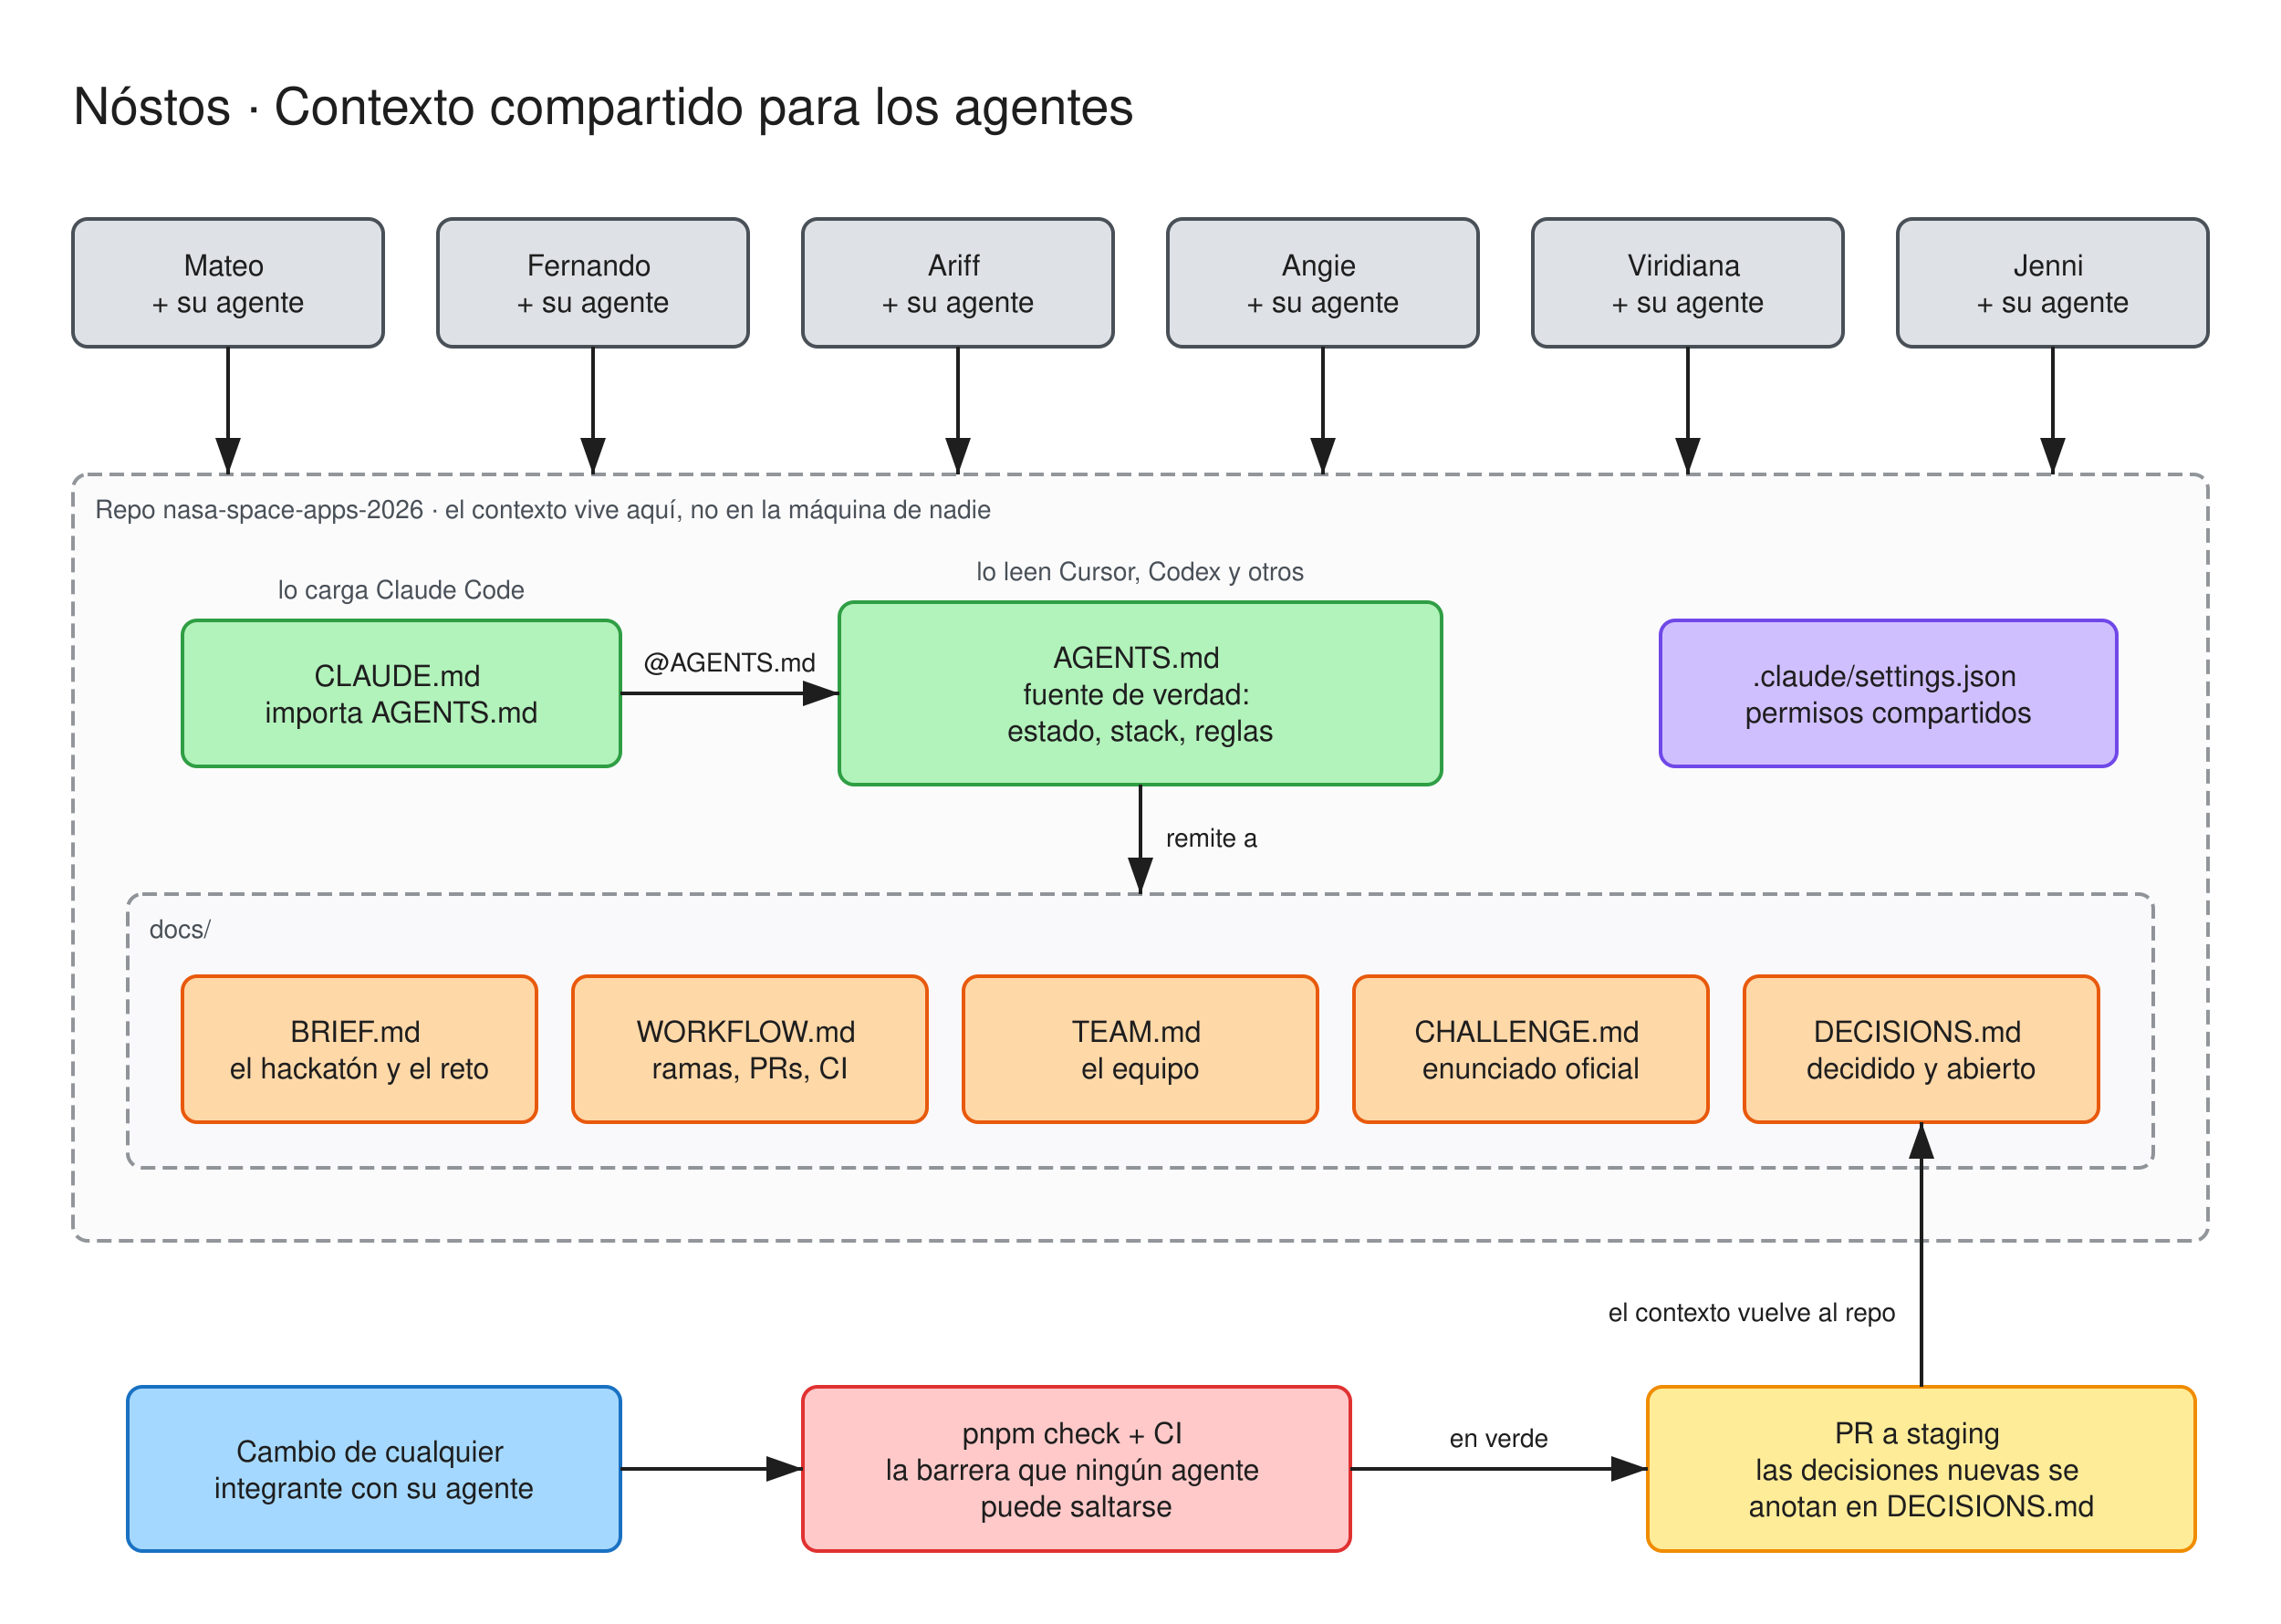
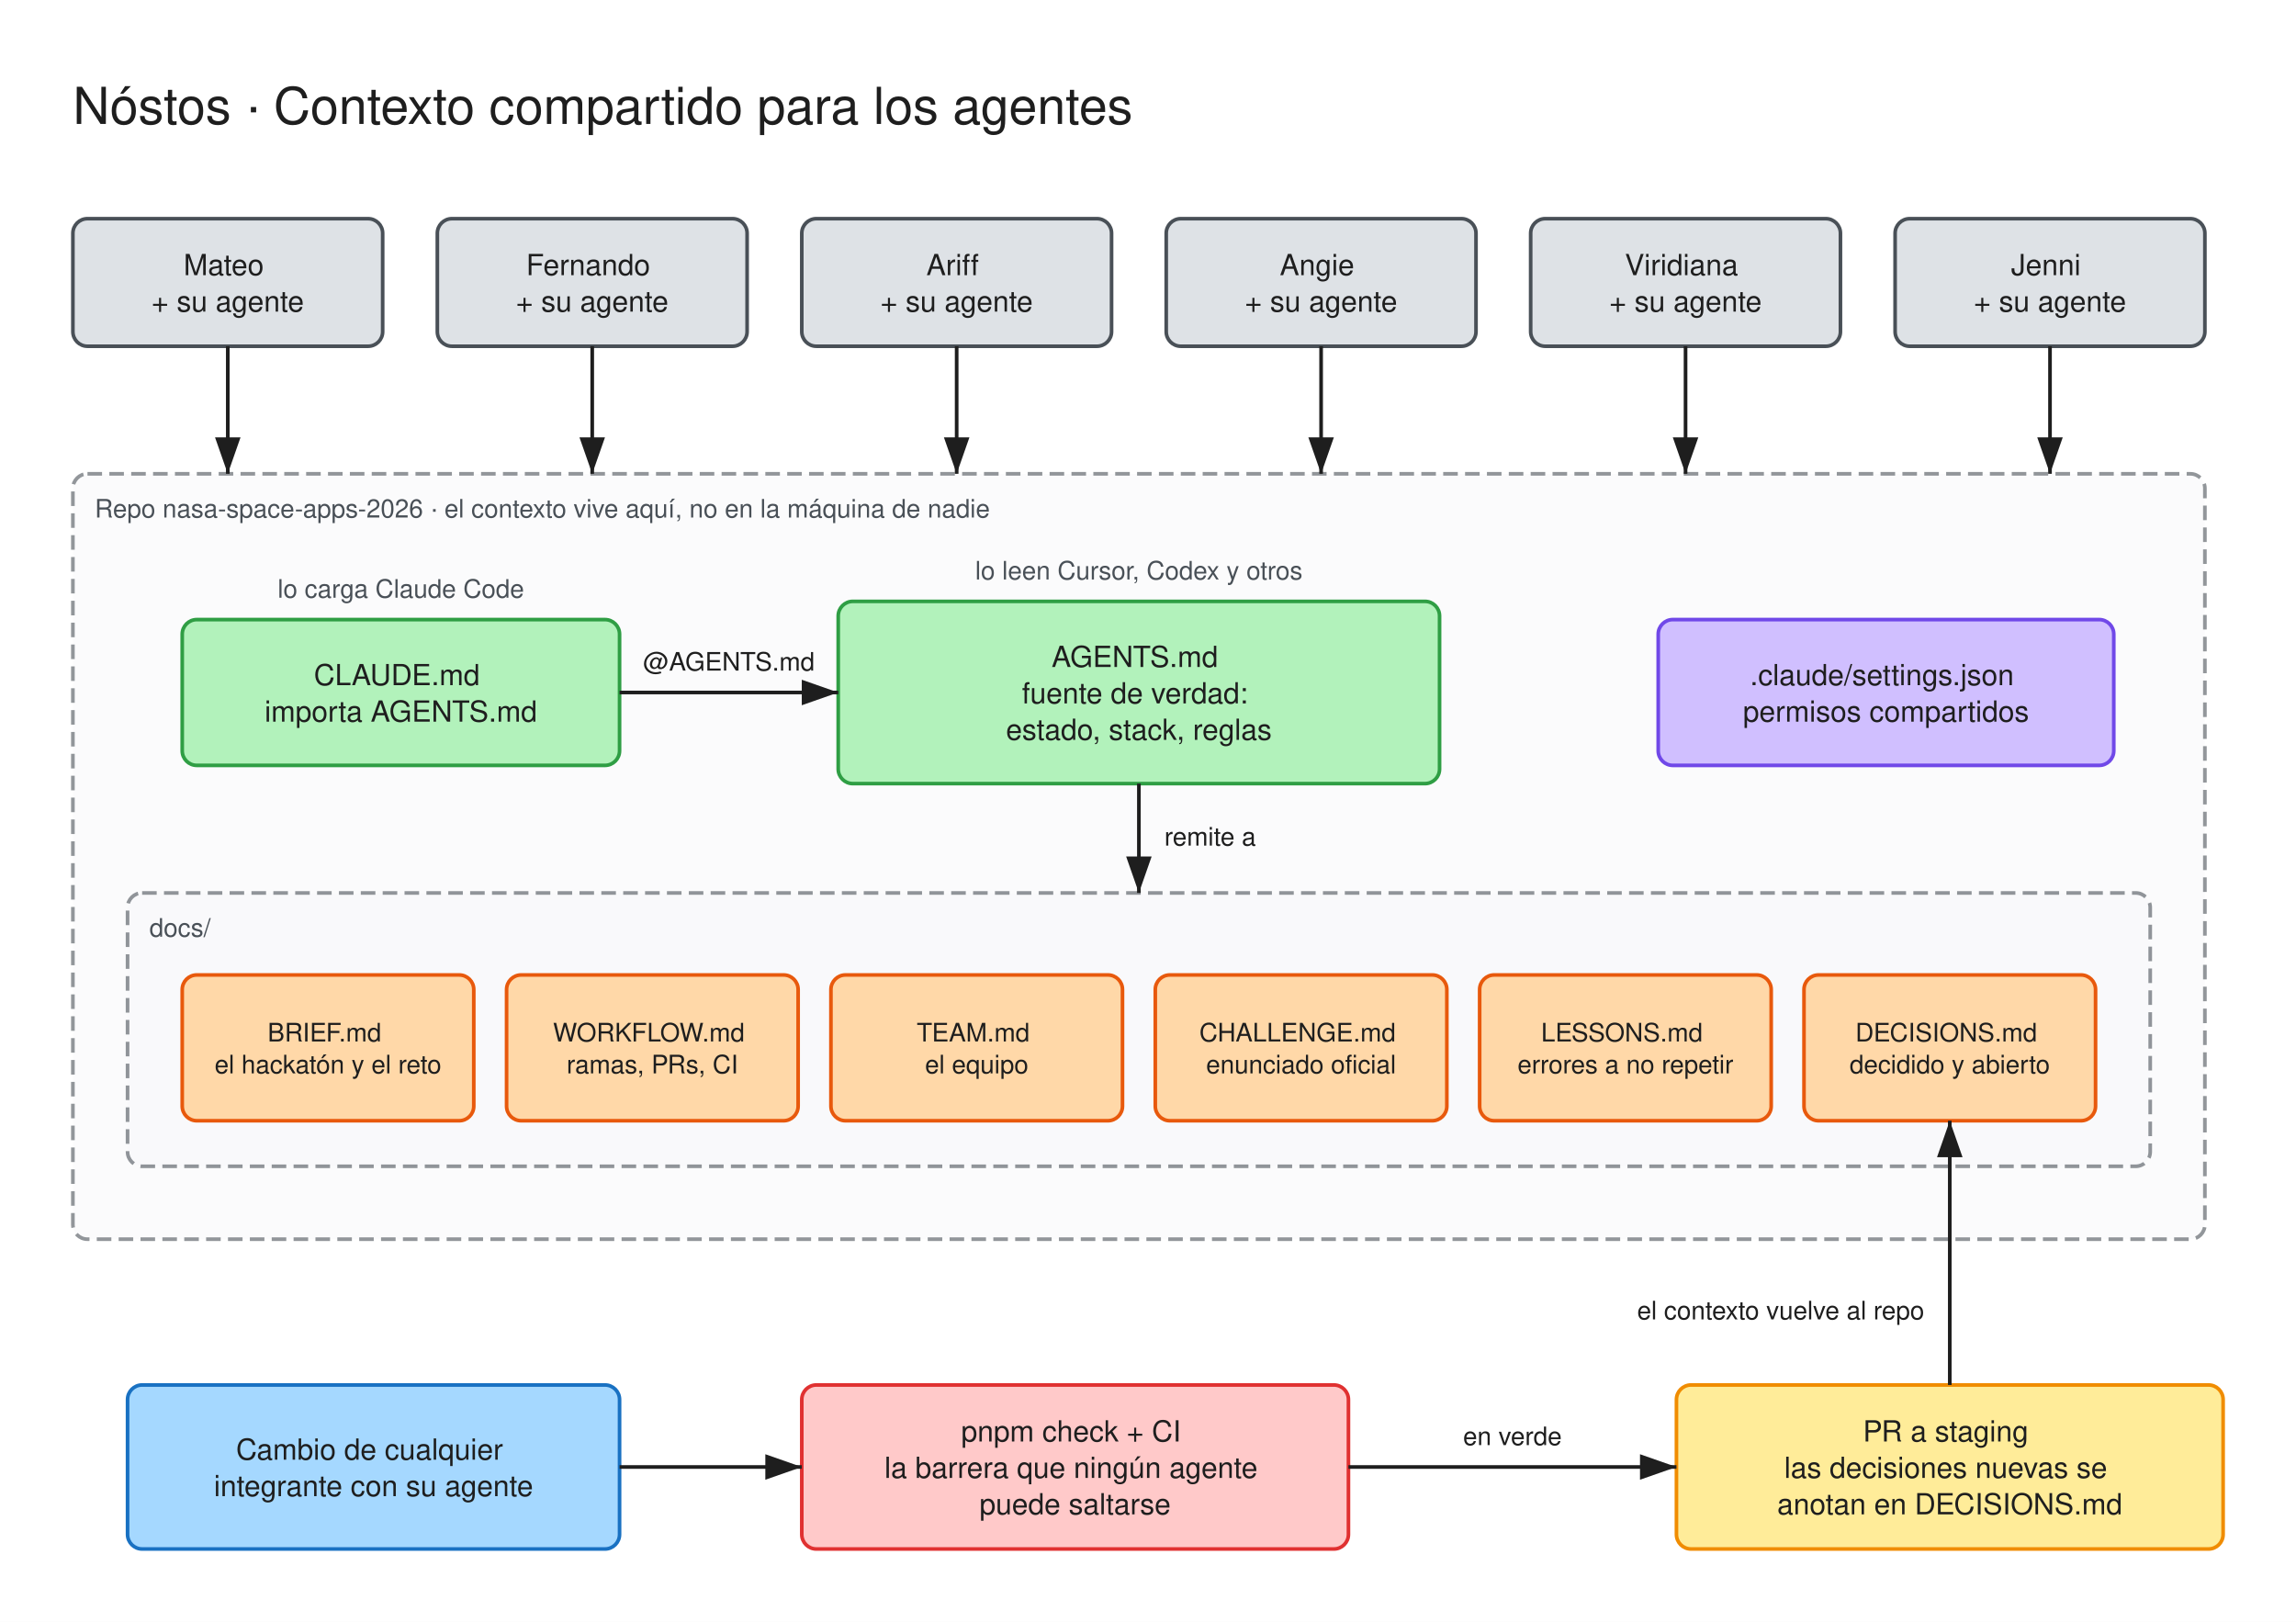
- <svg xmlns="http://www.w3.org/2000/svg" viewBox="-10 -20 1250 890" width="1250" height="890">
+ <svg xmlns="http://www.w3.org/2000/svg" viewBox="-10 -20 1260 890" width="1260" height="890">
  <defs>
    <marker id="arrowhead" markerWidth="10" markerHeight="7" refX="10" refY="3.5" orient="auto">
      <polygon points="0 0, 10 3.5, 0 7" fill="#1e1e1e" />
    </marker>
  </defs>
-   <rect x="-10" y="-20" width="1250" height="890" fill="#ffffff" />
+   <rect x="-10" y="-20" width="1260" height="890" fill="#ffffff" />
  <rect x="30" y="240" width="1170" height="420" rx="8" ry="8" fill="#f8f9fa" stroke="#495057" stroke-width="2" opacity="0.6" stroke-dasharray="8 4" />
  <rect x="60" y="470" width="1110" height="150" rx="8" ry="8" fill="#f8f9fa" stroke="#495057" stroke-width="2" opacity="0.6" stroke-dasharray="8 4" />
  <rect x="30" y="100" width="170" height="70" rx="8" ry="8" fill="#dee2e6" stroke="#495057" stroke-width="2" opacity="1" />
  <rect x="230" y="100" width="170" height="70" rx="8" ry="8" fill="#dee2e6" stroke="#495057" stroke-width="2" opacity="1" />
  <rect x="430" y="100" width="170" height="70" rx="8" ry="8" fill="#dee2e6" stroke="#495057" stroke-width="2" opacity="1" />
  <rect x="630" y="100" width="170" height="70" rx="8" ry="8" fill="#dee2e6" stroke="#495057" stroke-width="2" opacity="1" />
  <rect x="830" y="100" width="170" height="70" rx="8" ry="8" fill="#dee2e6" stroke="#495057" stroke-width="2" opacity="1" />
  <rect x="1030" y="100" width="170" height="70" rx="8" ry="8" fill="#dee2e6" stroke="#495057" stroke-width="2" opacity="1" />
  <rect x="90" y="320" width="240" height="80" rx="8" ry="8" fill="#b2f2bb" stroke="#2f9e44" stroke-width="2" opacity="1" />
  <rect x="450" y="310" width="330" height="100" rx="8" ry="8" fill="#b2f2bb" stroke="#2f9e44" stroke-width="2" opacity="1" />
  <rect x="900" y="320" width="250" height="80" rx="8" ry="8" fill="#d0bfff" stroke="#7048e8" stroke-width="2" opacity="1" />
-   <rect x="90" y="515" width="194" height="80" rx="8" ry="8" fill="#ffd8a8" stroke="#e8590c" stroke-width="2" opacity="1" />
-   <rect x="304" y="515" width="194" height="80" rx="8" ry="8" fill="#ffd8a8" stroke="#e8590c" stroke-width="2" opacity="1" />
-   <rect x="518" y="515" width="194" height="80" rx="8" ry="8" fill="#ffd8a8" stroke="#e8590c" stroke-width="2" opacity="1" />
-   <rect x="732" y="515" width="194" height="80" rx="8" ry="8" fill="#ffd8a8" stroke="#e8590c" stroke-width="2" opacity="1" />
-   <rect x="946" y="515" width="194" height="80" rx="8" ry="8" fill="#ffd8a8" stroke="#e8590c" stroke-width="2" opacity="1" />
+   <rect x="90" y="515" width="160" height="80" rx="8" ry="8" fill="#ffd8a8" stroke="#e8590c" stroke-width="2" opacity="1" />
+   <rect x="268" y="515" width="160" height="80" rx="8" ry="8" fill="#ffd8a8" stroke="#e8590c" stroke-width="2" opacity="1" />
+   <rect x="446" y="515" width="160" height="80" rx="8" ry="8" fill="#ffd8a8" stroke="#e8590c" stroke-width="2" opacity="1" />
+   <rect x="624" y="515" width="160" height="80" rx="8" ry="8" fill="#ffd8a8" stroke="#e8590c" stroke-width="2" opacity="1" />
+   <rect x="802" y="515" width="160" height="80" rx="8" ry="8" fill="#ffd8a8" stroke="#e8590c" stroke-width="2" opacity="1" />
+   <rect x="980" y="515" width="160" height="80" rx="8" ry="8" fill="#ffd8a8" stroke="#e8590c" stroke-width="2" opacity="1" />
  <rect x="60" y="740" width="270" height="90" rx="8" ry="8" fill="#a5d8ff" stroke="#1971c2" stroke-width="2" opacity="1" />
  <rect x="430" y="740" width="300" height="90" rx="8" ry="8" fill="#ffc9c9" stroke="#e03131" stroke-width="2" opacity="1" />
-   <rect x="893" y="740" width="300" height="90" rx="8" ry="8" fill="#ffec99" stroke="#f08c00" stroke-width="2" opacity="1" />
+   <rect x="910" y="740" width="300" height="90" rx="8" ry="8" fill="#ffec99" stroke="#f08c00" stroke-width="2" opacity="1" />
  <polyline points="115,170 115,240" fill="none" stroke="#1e1e1e" stroke-width="2" marker-end="url(#arrowhead)" />
  <polyline points="315,170 315,240" fill="none" stroke="#1e1e1e" stroke-width="2" marker-end="url(#arrowhead)" />
  <polyline points="515,170 515,240" fill="none" stroke="#1e1e1e" stroke-width="2" marker-end="url(#arrowhead)" />
  <polyline points="715,170 715,240" fill="none" stroke="#1e1e1e" stroke-width="2" marker-end="url(#arrowhead)" />
  <polyline points="915,170 915,240" fill="none" stroke="#1e1e1e" stroke-width="2" marker-end="url(#arrowhead)" />
  <polyline points="1115,170 1115,240" fill="none" stroke="#1e1e1e" stroke-width="2" marker-end="url(#arrowhead)" />
  <polyline points="330,360 450,360" fill="none" stroke="#1e1e1e" stroke-width="2" marker-end="url(#arrowhead)" />
  <polyline points="615,410 615,470" fill="none" stroke="#1e1e1e" stroke-width="2" marker-end="url(#arrowhead)" />
  <polyline points="330,785 430,785" fill="none" stroke="#1e1e1e" stroke-width="2" marker-end="url(#arrowhead)" />
-   <polyline points="730,785 893,785" fill="none" stroke="#1e1e1e" stroke-width="2" marker-end="url(#arrowhead)" />
-   <polyline points="1043,740 1043,595" fill="none" stroke="#1e1e1e" stroke-width="2" marker-end="url(#arrowhead)" />
+   <polyline points="730,785 910,785" fill="none" stroke="#1e1e1e" stroke-width="2" marker-end="url(#arrowhead)" />
+   <polyline points="1060,740 1060,595" fill="none" stroke="#1e1e1e" stroke-width="2" marker-end="url(#arrowhead)" />
  <text x="30" y="48" font-family="Virgil, Segoe UI Emoji, Helvetica, Arial, sans-serif" font-size="28" fill="#1e1e1e" text-anchor="start">
    <tspan x="30" dy="0">Nóstos · Contexto compartido para los agentes</tspan>
  </text>
  <text x="115" y="131" font-family="Virgil, Segoe UI Emoji, Helvetica, Arial, sans-serif" font-size="16" fill="#1e1e1e" text-anchor="middle">
    <tspan x="115" dy="0">Mateo</tspan>
    <tspan x="115" dy="20">+ su agente</tspan>
  </text>
  <text x="315" y="131" font-family="Virgil, Segoe UI Emoji, Helvetica, Arial, sans-serif" font-size="16" fill="#1e1e1e" text-anchor="middle">
    <tspan x="315" dy="0">Fernando</tspan>
    <tspan x="315" dy="20">+ su agente</tspan>
  </text>
  <text x="515" y="131" font-family="Virgil, Segoe UI Emoji, Helvetica, Arial, sans-serif" font-size="16" fill="#1e1e1e" text-anchor="middle">
    <tspan x="515" dy="0">Ariff</tspan>
    <tspan x="515" dy="20">+ su agente</tspan>
  </text>
  <text x="715" y="131" font-family="Virgil, Segoe UI Emoji, Helvetica, Arial, sans-serif" font-size="16" fill="#1e1e1e" text-anchor="middle">
    <tspan x="715" dy="0">Angie</tspan>
    <tspan x="715" dy="20">+ su agente</tspan>
  </text>
  <text x="915" y="131" font-family="Virgil, Segoe UI Emoji, Helvetica, Arial, sans-serif" font-size="16" fill="#1e1e1e" text-anchor="middle">
    <tspan x="915" dy="0">Viridiana</tspan>
    <tspan x="915" dy="20">+ su agente</tspan>
  </text>
  <text x="1115" y="131" font-family="Virgil, Segoe UI Emoji, Helvetica, Arial, sans-serif" font-size="16" fill="#1e1e1e" text-anchor="middle">
    <tspan x="1115" dy="0">Jenni</tspan>
    <tspan x="1115" dy="20">+ su agente</tspan>
  </text>
  <text x="42" y="264" font-family="Virgil, Segoe UI Emoji, Helvetica, Arial, sans-serif" font-size="14" fill="#495057" text-anchor="start">
    <tspan x="42" dy="0">Repo nasa-space-apps-2026 · el contexto vive aquí, no en la máquina de nadie</tspan>
  </text>
  <text x="210" y="356" font-family="Virgil, Segoe UI Emoji, Helvetica, Arial, sans-serif" font-size="16" fill="#1e1e1e" text-anchor="middle">
    <tspan x="210" dy="0">CLAUDE.md</tspan>
    <tspan x="210" dy="20">importa AGENTS.md</tspan>
  </text>
  <text x="615" y="346" font-family="Virgil, Segoe UI Emoji, Helvetica, Arial, sans-serif" font-size="16" fill="#1e1e1e" text-anchor="middle">
    <tspan x="615" dy="0">AGENTS.md</tspan>
    <tspan x="615" dy="20">fuente de verdad:</tspan>
    <tspan x="615" dy="20">estado, stack, reglas</tspan>
  </text>
  <text x="1025" y="356" font-family="Virgil, Segoe UI Emoji, Helvetica, Arial, sans-serif" font-size="16" fill="#1e1e1e" text-anchor="middle">
    <tspan x="1025" dy="0">.claude/settings.json</tspan>
    <tspan x="1025" dy="20">permisos compartidos</tspan>
  </text>
  <text x="210" y="308" font-family="Virgil, Segoe UI Emoji, Helvetica, Arial, sans-serif" font-size="14" fill="#495057" text-anchor="middle">
    <tspan x="210" dy="0">lo carga Claude Code</tspan>
  </text>
  <text x="615" y="298" font-family="Virgil, Segoe UI Emoji, Helvetica, Arial, sans-serif" font-size="14" fill="#495057" text-anchor="middle">
    <tspan x="615" dy="0">lo leen Cursor, Codex y otros</tspan>
  </text>
  <text x="390" y="348" font-family="Virgil, Segoe UI Emoji, Helvetica, Arial, sans-serif" font-size="14" fill="#1e1e1e" text-anchor="middle">
    <tspan x="390" dy="0">@AGENTS.md</tspan>
  </text>
  <text x="72" y="494" font-family="Virgil, Segoe UI Emoji, Helvetica, Arial, sans-serif" font-size="14" fill="#495057" text-anchor="start">
    <tspan x="72" dy="0">docs/</tspan>
  </text>
-   <text x="187" y="551" font-family="Virgil, Segoe UI Emoji, Helvetica, Arial, sans-serif" font-size="16" fill="#1e1e1e" text-anchor="middle">
-     <tspan x="187" dy="0">BRIEF.md</tspan>
-     <tspan x="187" dy="20">el hackatón y el reto</tspan>
+   <text x="170" y="551.5" font-family="Virgil, Segoe UI Emoji, Helvetica, Arial, sans-serif" font-size="14" fill="#1e1e1e" text-anchor="middle">
+     <tspan x="170" dy="0">BRIEF.md</tspan>
+     <tspan x="170" dy="17.5">el hackatón y el reto</tspan>
  </text>
-   <text x="401" y="551" font-family="Virgil, Segoe UI Emoji, Helvetica, Arial, sans-serif" font-size="16" fill="#1e1e1e" text-anchor="middle">
-     <tspan x="401" dy="0">WORKFLOW.md</tspan>
-     <tspan x="401" dy="20">ramas, PRs, CI</tspan>
+   <text x="348" y="551.5" font-family="Virgil, Segoe UI Emoji, Helvetica, Arial, sans-serif" font-size="14" fill="#1e1e1e" text-anchor="middle">
+     <tspan x="348" dy="0">WORKFLOW.md</tspan>
+     <tspan x="348" dy="17.5">ramas, PRs, CI</tspan>
  </text>
-   <text x="615" y="551" font-family="Virgil, Segoe UI Emoji, Helvetica, Arial, sans-serif" font-size="16" fill="#1e1e1e" text-anchor="middle">
-     <tspan x="615" dy="0">TEAM.md</tspan>
-     <tspan x="615" dy="20">el equipo</tspan>
+   <text x="526" y="551.5" font-family="Virgil, Segoe UI Emoji, Helvetica, Arial, sans-serif" font-size="14" fill="#1e1e1e" text-anchor="middle">
+     <tspan x="526" dy="0">TEAM.md</tspan>
+     <tspan x="526" dy="17.5">el equipo</tspan>
  </text>
-   <text x="829" y="551" font-family="Virgil, Segoe UI Emoji, Helvetica, Arial, sans-serif" font-size="16" fill="#1e1e1e" text-anchor="middle">
-     <tspan x="829" dy="0">CHALLENGE.md</tspan>
-     <tspan x="829" dy="20">enunciado oficial</tspan>
+   <text x="704" y="551.5" font-family="Virgil, Segoe UI Emoji, Helvetica, Arial, sans-serif" font-size="14" fill="#1e1e1e" text-anchor="middle">
+     <tspan x="704" dy="0">CHALLENGE.md</tspan>
+     <tspan x="704" dy="17.5">enunciado oficial</tspan>
  </text>
-   <text x="1043" y="551" font-family="Virgil, Segoe UI Emoji, Helvetica, Arial, sans-serif" font-size="16" fill="#1e1e1e" text-anchor="middle">
-     <tspan x="1043" dy="0">DECISIONS.md</tspan>
-     <tspan x="1043" dy="20">decidido y abierto</tspan>
+   <text x="882" y="551.5" font-family="Virgil, Segoe UI Emoji, Helvetica, Arial, sans-serif" font-size="14" fill="#1e1e1e" text-anchor="middle">
+     <tspan x="882" dy="0">LESSONS.md</tspan>
+     <tspan x="882" dy="17.5">errores a no repetir</tspan>
+   </text>
+   <text x="1060" y="551.5" font-family="Virgil, Segoe UI Emoji, Helvetica, Arial, sans-serif" font-size="14" fill="#1e1e1e" text-anchor="middle">
+     <tspan x="1060" dy="0">DECISIONS.md</tspan>
+     <tspan x="1060" dy="17.5">decidido y abierto</tspan>
  </text>
  <text x="629" y="444" font-family="Virgil, Segoe UI Emoji, Helvetica, Arial, sans-serif" font-size="14" fill="#1e1e1e" text-anchor="start">
    <tspan x="629" dy="0">remite a</tspan>
  </text>
  <text x="195" y="781" font-family="Virgil, Segoe UI Emoji, Helvetica, Arial, sans-serif" font-size="16" fill="#1e1e1e" text-anchor="middle">
    <tspan x="195" dy="0">Cambio de cualquier</tspan>
    <tspan x="195" dy="20">integrante con su agente</tspan>
  </text>
  <text x="580" y="771" font-family="Virgil, Segoe UI Emoji, Helvetica, Arial, sans-serif" font-size="16" fill="#1e1e1e" text-anchor="middle">
    <tspan x="580" dy="0">pnpm check + CI</tspan>
    <tspan x="580" dy="20">la barrera que ningún agente</tspan>
    <tspan x="580" dy="20">puede saltarse</tspan>
  </text>
-   <text x="1043" y="771" font-family="Virgil, Segoe UI Emoji, Helvetica, Arial, sans-serif" font-size="16" fill="#1e1e1e" text-anchor="middle">
-     <tspan x="1043" dy="0">PR a staging</tspan>
-     <tspan x="1043" dy="20">las decisiones nuevas se</tspan>
-     <tspan x="1043" dy="20">anotan en DECISIONS.md</tspan>
+   <text x="1060" y="771" font-family="Virgil, Segoe UI Emoji, Helvetica, Arial, sans-serif" font-size="16" fill="#1e1e1e" text-anchor="middle">
+     <tspan x="1060" dy="0">PR a staging</tspan>
+     <tspan x="1060" dy="20">las decisiones nuevas se</tspan>
+     <tspan x="1060" dy="20">anotan en DECISIONS.md</tspan>
  </text>
-   <text x="811.5" y="773" font-family="Virgil, Segoe UI Emoji, Helvetica, Arial, sans-serif" font-size="14" fill="#1e1e1e" text-anchor="middle">
-     <tspan x="811.5" dy="0">en verde</tspan>
+   <text x="820" y="773" font-family="Virgil, Segoe UI Emoji, Helvetica, Arial, sans-serif" font-size="14" fill="#1e1e1e" text-anchor="middle">
+     <tspan x="820" dy="0">en verde</tspan>
  </text>
-   <text x="1029" y="704" font-family="Virgil, Segoe UI Emoji, Helvetica, Arial, sans-serif" font-size="14" fill="#1e1e1e" text-anchor="end">
-     <tspan x="1029" dy="0">el contexto vuelve al repo</tspan>
+   <text x="1046" y="704" font-family="Virgil, Segoe UI Emoji, Helvetica, Arial, sans-serif" font-size="14" fill="#1e1e1e" text-anchor="end">
+     <tspan x="1046" dy="0">el contexto vuelve al repo</tspan>
  </text>
</svg>
